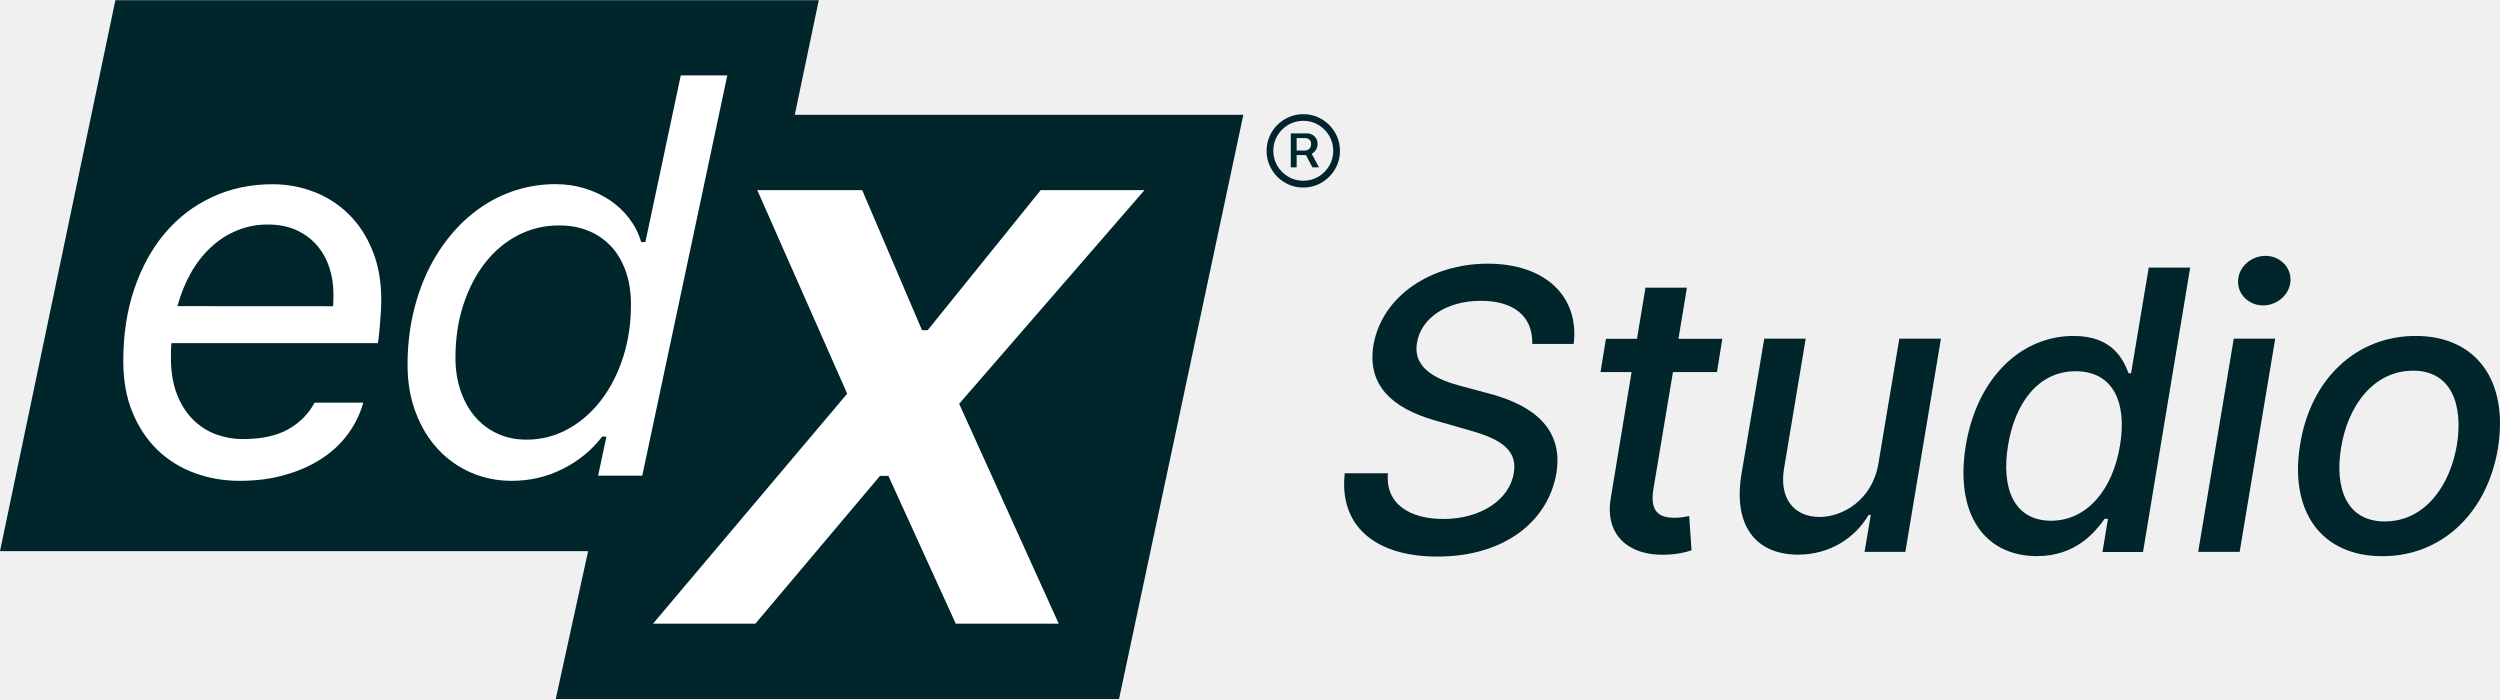
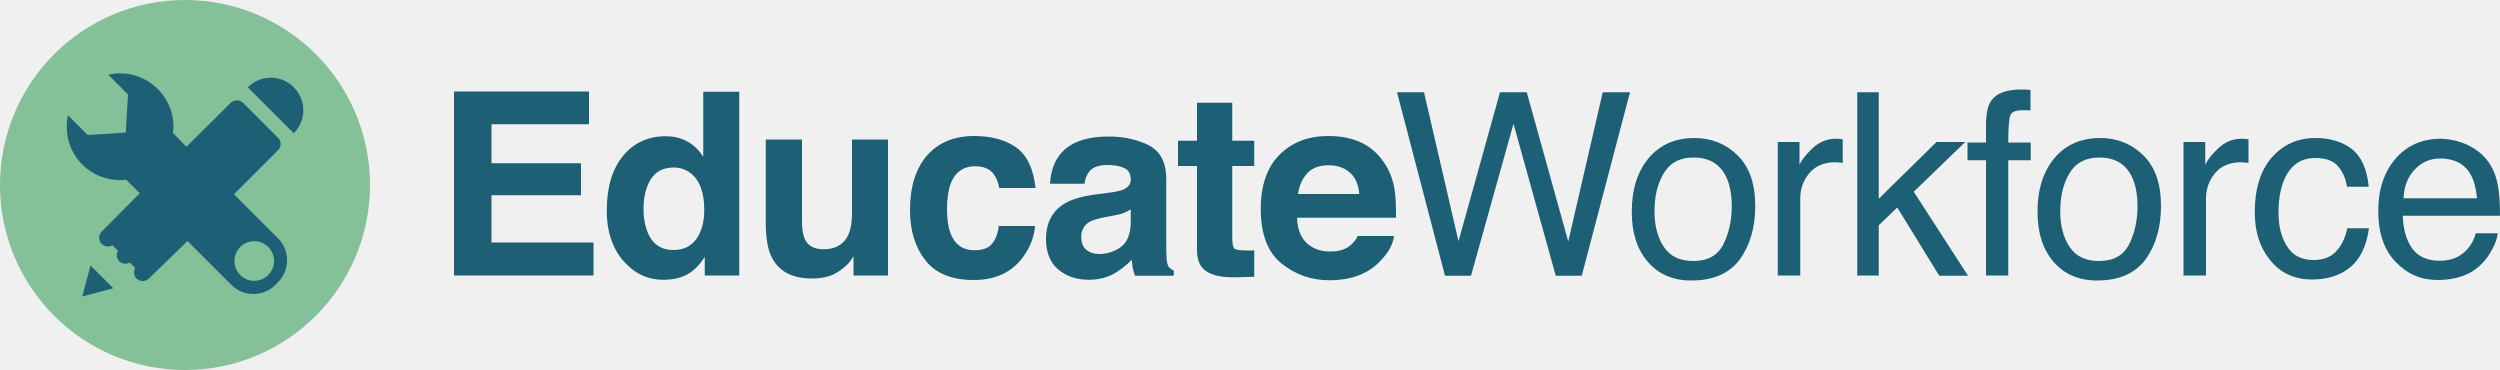
- <svg xmlns="http://www.w3.org/2000/svg" version="1.1" id="Layer_1" x="0px" y="0px" viewBox="0 0 271.93 76.05" style="enable-background:new 0 0 271.93 76.05;" xml:space="preserve">
+ <svg xmlns="http://www.w3.org/2000/svg" version="1.1" id="Layer_1" x="0px" y="0px" viewBox="0 0 1000 148" style="enable-background:new 0 0 1000 148;" xml:space="preserve">
  <style type="text/css">
- 	.st0{fill:#00262B;}
- 	.st1{fill:#FFFFFF;}
+ 	.st0{fill:#84C198;}
+ 	.st1{fill:#5AC9E9;}
+ 	.st2{fill:#1D6076;}
</style>
  <g>
+     <circle class="st0" cx="74" cy="74" r="74" />
+     <polyline class="st1" points="56.2,80.9 73.3,98 92,73.5 79,57.1 55.2,80.9  " />
    <g>
-       <path class="st0" d="M161.07,32.72c-3.8,0-6.52,1.93-6.94,4.57c-0.51,2.96,2.54,4.11,4.83,4.71l2.9,0.78    c3.74,0.97,8.35,3.13,7.43,8.7c-0.9,5.24-5.67,9.06-12.93,9.06c-6.93,0-10.72-3.46-10.09-9.06h4.7c-0.31,3.37,2.43,4.97,6.02,4.97    c3.97,0,7.19-2.01,7.67-5.01c0.48-2.73-1.9-3.84-5.09-4.71l-3.49-1c-4.73-1.36-7.38-3.87-6.69-8.17    c0.92-5.35,6.24-8.88,12.44-8.88c6.28,0,9.98,3.6,9.34,8.73h-4.5C166.73,34.37,164.63,32.72,161.07,32.72z" />
-       <path class="st0" d="M186.76,40.47h-4.79l-2.13,12.76c-0.42,2.61,0.83,3.09,2.3,3.09c0.72,0,1.28-0.14,1.6-0.19l0.25,3.73    c-0.6,0.2-1.62,0.47-3.07,0.48c-3.58,0.06-6.42-1.98-5.71-6.18l2.26-13.69h-3.38l0.59-3.62h3.38l0.92-5.56h4.51l-0.92,5.56h4.77    L186.76,40.47z" />
-       <path class="st0" d="M206.59,36.84h4.53l-3.87,23.19h-4.44l0.68-4.02h-0.24c-1.45,2.48-4.19,4.32-7.67,4.32    c-4.46,0-7.1-2.99-6.16-8.74l2.48-14.75h4.51l-2.37,14.21c-0.5,3.16,1.09,5.18,3.88,5.18c2.54,0,5.75-1.87,6.4-5.82L206.59,36.84z    " />
-       <path class="st0" d="M213.82,48.48c1.25-7.52,6.11-11.94,11.73-11.94c4.3,0,5.42,2.63,5.98,4.06h0.27l1.92-11.49h4.51l-5.13,30.93    h-4.41l0.6-3.61h-0.36c-1.07,1.48-3.16,4.06-7.37,4.06C215.92,60.49,212.6,55.99,213.82,48.48z M230.6,48.44    c0.8-4.85-0.88-8.06-4.83-8.06c-4.06,0-6.6,3.46-7.35,8.06c-0.77,4.65,0.63,8.2,4.68,8.2C226.97,56.64,229.8,53.32,230.6,48.44z" />
-       <path class="st0" d="M242.97,36.84h4.51l-3.87,23.19h-4.51L242.97,36.84z M243.44,30.53c0.06-1.5,1.41-2.7,2.98-2.7    c1.55,0,2.79,1.21,2.72,2.7c-0.06,1.48-1.41,2.69-2.98,2.69C244.6,33.22,243.37,32.01,243.44,30.53z" />
-       <path class="st0" d="M250.19,48.35c1.13-7.13,6.1-11.81,12.56-11.81c6.61,0,10.13,4.88,8.96,12.2    c-1.17,7.08-6.13,11.76-12.57,11.76C252.49,60.5,248.99,55.63,250.19,48.35z M267.25,48.35c0.68-4.36-0.62-8.03-4.76-8.03    c-4.36,0-7.13,3.87-7.85,8.41c-0.71,4.35,0.59,7.99,4.76,7.99C263.73,56.71,266.5,52.89,267.25,48.35z" />
+       <path class="st2" d="M99.1,34.9c5.1-5.1,13.3-5.1,18.4,0c5.1,5.1,5.1,13.3,0,18.4" />
+       <polygon class="st2" points="45.3,115.3 32.9,118.6 36.2,106.2   " />
+       <path class="st2" d="M111.2,95.3L93.6,77.7l17.6-17.6c1.4-1.4,1.4-3.7,0-5c-0.1-0.1-0.1-0.1-0.2-0.2l0,0l-6.8-6.8l0,0c0,0,0,0,0,0    l-7-7h0c-1.4-1.3-3.6-1.3-5,0.1L74.6,58.7l-5.4-5.5c0.8-6.3-1.3-12.8-6.1-17.6c-5.4-5.4-12.9-7.3-19.8-5.7l7.9,7.9l0,0L50.3,53    l-15.2,1l0,0l-7.9-7.9c-1.5,6.9,0.4,14.4,5.7,19.7c4.8,4.8,11.4,6.8,17.6,6.1l5.4,5.4L40.7,92.6c-1.4,1.4-1.4,3.7,0,5    c1.1,1.1,2.9,1.3,4.3,0.5l2.2,2.2c-0.8,1.4-0.6,3.1,0.5,4.2c1.1,1.1,2.9,1.3,4.2,0.5l2.2,2.2c-0.8,1.4-0.6,3.1,0.5,4.2    c1.4,1.4,3.6,1.3,5,0L75,96.4l17.6,17.6c4.8,4.8,12.7,4.8,17.5,0l1.2-1.2C116,108,116,100.1,111.2,95.3z M107.3,110    c-3.1,3.1-8.1,3.1-11.2,0c-3.1-3.1-3.1-8.1,0-11.2c3.1-3.1,8.1-3.1,11.2,0C110.4,101.9,110.4,106.9,107.3,110z" />
    </g>
    <g>
-       <g>
-         <polygon class="st0" points="86.45,12.49 89.06,0.02 12.55,0.02 0,59.95 63.97,59.95 60.45,76.03 121.72,76.03 135.24,12.49         " />
-         <path class="st1" d="M26.07,52.3c-1.73,0-3.37-0.28-4.91-0.85c-1.54-0.57-2.89-1.41-4.03-2.51c-1.15-1.11-2.05-2.47-2.72-4.09     c-0.67-1.62-1-3.48-1-5.58c0-2.87,0.4-5.49,1.2-7.85c0.8-2.36,1.91-4.38,3.34-6.07c1.43-1.69,3.14-2.99,5.13-3.92     c1.99-0.92,4.18-1.39,6.55-1.39c1.6,0,3.12,0.28,4.55,0.84c1.44,0.56,2.69,1.37,3.77,2.44c1.08,1.07,1.94,2.38,2.57,3.95     c0.64,1.56,0.95,3.35,0.95,5.38c0,0.31-0.01,0.67-0.03,1.08c-0.02,0.42-0.05,0.84-0.09,1.27c-0.04,0.43-0.08,0.86-0.11,1.27     c-0.04,0.41-0.09,0.77-0.14,1.05H18.64c-0.02,0.27-0.03,0.53-0.04,0.78c-0.01,0.25-0.01,0.51-0.01,0.78     c0,1.6,0.23,2.96,0.69,4.09c0.46,1.13,1.06,2.05,1.81,2.76c0.74,0.71,1.58,1.23,2.5,1.55s1.86,0.48,2.8,0.48     c2.06,0,3.72-0.36,4.97-1.07c1.25-0.71,2.21-1.68,2.86-2.89h5.29c-0.33,1.2-0.87,2.31-1.62,3.35c-0.75,1.04-1.7,1.94-2.85,2.7     c-1.15,0.76-2.48,1.36-3.99,1.79C29.55,52.09,27.88,52.3,26.07,52.3z M36.22,33.31c0.02-0.1,0.03-0.27,0.04-0.54     c0.01-0.26,0.01-0.52,0.01-0.77c0-1.02-0.15-1.99-0.45-2.91c-0.3-0.91-0.75-1.72-1.35-2.41c-0.6-0.69-1.34-1.24-2.23-1.65     c-0.89-0.4-1.92-0.61-3.09-0.61c-1.2,0-2.31,0.21-3.35,0.64c-1.04,0.42-1.99,1.03-2.83,1.81c-0.85,0.78-1.58,1.71-2.2,2.8     c-0.62,1.09-1.11,2.3-1.47,3.63L36.22,33.31L36.22,33.31z" />
-         <path class="st1" d="M55.67,52.3c-1.56,0-3.03-0.29-4.4-0.88c-1.37-0.59-2.57-1.43-3.6-2.53c-1.03-1.1-1.85-2.43-2.44-3.99     c-0.6-1.56-0.9-3.3-0.9-5.23c0-1.87,0.19-3.66,0.56-5.36c0.38-1.7,0.91-3.29,1.6-4.74c0.69-1.46,1.53-2.77,2.5-3.95     c0.97-1.18,2.05-2.18,3.24-3.01s2.47-1.47,3.85-1.91c1.38-0.44,2.82-0.67,4.32-0.67c1.12,0,2.18,0.15,3.19,0.46     c1.01,0.31,1.93,0.74,2.75,1.29c0.82,0.55,1.52,1.21,2.11,1.99c0.59,0.78,1.02,1.63,1.29,2.56h0.46l3.85-18.13h5.06l-9.25,43.54     h-4.8l0.9-4.25H65.5c-1.14,1.48-2.56,2.65-4.28,3.51C59.5,51.87,57.65,52.3,55.67,52.3z M57.26,47.82c1.62,0,3.12-0.38,4.5-1.14     c1.38-0.76,2.58-1.8,3.6-3.12c1.02-1.32,1.82-2.87,2.4-4.65c0.58-1.78,0.87-3.71,0.87-5.77c0-1.33-0.18-2.52-0.55-3.59     c-0.37-1.06-0.89-1.96-1.56-2.7c-0.68-0.74-1.49-1.32-2.46-1.72c-0.96-0.41-2.05-0.61-3.27-0.61c-1.6,0-3.08,0.36-4.45,1.07     c-1.37,0.71-2.55,1.7-3.56,2.98c-1,1.27-1.79,2.79-2.37,4.55c-0.58,1.76-0.87,3.7-0.87,5.8c0,1.31,0.19,2.51,0.57,3.61     s0.9,2.04,1.58,2.82c0.68,0.78,1.48,1.39,2.43,1.82C55.05,47.6,56.1,47.82,57.26,47.82z" />
-         <g>
-           <polygon class="st1" points="124.49,20.68 113.2,20.68 100.9,35.92 100.29,35.92 93.78,20.68 82.37,20.68 92.15,42.82       71.03,67.84 82.16,67.84 95.72,51.76 96.63,51.76 103.96,67.84 115.16,67.84 104.33,43.92     " />
-         </g>
-       </g>
-       <g>
-         <g>
-           <path class="st0" d="M141.76,20.4c-0.55,0-1.07-0.1-1.55-0.31c-0.48-0.21-0.91-0.49-1.27-0.86c-0.37-0.37-0.65-0.79-0.86-1.27      c-0.21-0.48-0.31-1-0.31-1.55c0-0.55,0.1-1.07,0.31-1.55c0.21-0.48,0.49-0.91,0.86-1.27c0.37-0.37,0.79-0.65,1.27-0.86      c0.48-0.21,1-0.31,1.55-0.31c0.55,0,1.07,0.1,1.55,0.31c0.48,0.21,0.91,0.49,1.27,0.86c0.37,0.37,0.65,0.79,0.86,1.27      c0.21,0.48,0.31,1,0.31,1.55c0,0.55-0.1,1.07-0.31,1.55c-0.21,0.48-0.49,0.91-0.86,1.27s-0.79,0.65-1.27,0.86      C142.83,20.3,142.31,20.4,141.76,20.4z M141.76,19.66c0.6,0,1.15-0.15,1.64-0.44c0.49-0.29,0.88-0.69,1.18-1.18      c0.29-0.49,0.44-1.04,0.44-1.64c0-0.6-0.15-1.15-0.44-1.64c-0.29-0.49-0.69-0.88-1.18-1.18c-0.49-0.29-1.04-0.44-1.64-0.44      s-1.15,0.15-1.64,0.44c-0.49,0.29-0.88,0.69-1.18,1.18c-0.29,0.49-0.44,1.04-0.44,1.64c0,0.6,0.15,1.15,0.44,1.64      c0.29,0.49,0.69,0.88,1.18,1.18C140.61,19.51,141.16,19.66,141.76,19.66z M140.4,18.2v-3.69h1.77c0.19,0,0.37,0.04,0.54,0.13      c0.18,0.09,0.32,0.22,0.43,0.39c0.12,0.17,0.17,0.38,0.17,0.63c0,0.25-0.06,0.47-0.18,0.65c-0.12,0.18-0.27,0.32-0.45,0.42      c-0.18,0.1-0.37,0.14-0.56,0.14h-1.37v-0.5h1.2c0.17,0,0.32-0.06,0.46-0.18c0.13-0.12,0.2-0.3,0.2-0.52c0-0.23-0.07-0.4-0.2-0.5      s-0.28-0.15-0.44-0.15h-0.93v3.18H140.4z M142.55,16.49l0.92,1.71h-0.72l-0.89-1.71H142.55z" />
-         </g>
-       </g>
+       <path class="st2" d="M235.6,49.7h-39v15.6h35.8v12.8h-35.8V97h40.8v13.2h-55.8V36.6h54V49.7z" />
+       <path class="st2" d="M275.1,56.7c2.6,1.4,4.6,3.5,6.2,6v-26h14.4v73.5h-13.8v-7.5c-2,3.2-4.3,5.6-6.9,7c-2.6,1.5-5.8,2.2-9.7,2.2    c-6.4,0-11.7-2.6-16.1-7.7c-4.3-5.1-6.5-11.7-6.5-19.8c0-9.3,2.1-16.6,6.4-21.9c4.3-5.3,10-8,17.2-8    C269.6,54.5,272.5,55.2,275.1,56.7z M278.6,95.5c2.1-3,3.1-6.9,3.1-11.6c0-6.7-1.7-11.4-5-14.3c-2.1-1.7-4.5-2.6-7.2-2.6    c-4.2,0-7.2,1.6-9.2,4.7c-1.9,3.1-2.9,7.1-2.9,11.7c0,5,1,9,3,12.1c2,3,5,4.5,9,4.5C273.4,100,276.5,98.5,278.6,95.5z" />
+       <path class="st2" d="M320.8,55.8v32.8c0,3.1,0.4,5.4,1.1,7c1.3,2.8,3.8,4.1,7.6,4.1c4.8,0,8.1-2,9.9-5.9c0.9-2.1,1.4-4.9,1.4-8.4    V55.8h14.4v54.4h-13.8v-7.7c-0.1,0.2-0.5,0.7-1,1.5c-0.5,0.8-1.2,1.6-1.9,2.2c-2.2,2-4.4,3.4-6.4,4.1c-2.1,0.7-4.5,1.1-7.3,1.1    c-8,0-13.4-2.9-16.2-8.7c-1.6-3.2-2.3-7.9-2.3-14.1V55.8H320.8z" />
+       <path class="st2" d="M399.7,75.3c-0.3-2-1-3.9-2.1-5.5c-1.6-2.2-4.1-3.3-7.5-3.3c-4.8,0-8.1,2.4-9.9,7.1    c-0.9,2.5-1.4,5.9-1.4,10.1c0,4,0.5,7.2,1.4,9.6c1.7,4.5,4.9,6.8,9.6,6.8c3.3,0,5.7-0.9,7.1-2.7c1.4-1.8,2.3-4.1,2.6-7h14.5    c-0.3,4.3-1.9,8.4-4.7,12.3c-4.5,6.2-11.1,9.3-19.8,9.3c-8.8,0-15.2-2.6-19.3-7.8c-4.1-5.2-6.2-11.9-6.2-20.2    c0-9.3,2.3-16.6,6.8-21.8c4.6-5.2,10.9-7.8,18.9-7.8c6.8,0,12.4,1.5,16.8,4.6c4.3,3.1,6.9,8.5,7.7,16.2H399.7z" />
+       <path class="st2" d="M443.5,77.1c2.6-0.3,4.5-0.8,5.7-1.2c2-0.9,3.1-2.2,3.1-4c0-2.2-0.8-3.8-2.4-4.6c-1.6-0.8-3.9-1.3-6.9-1.3    c-3.4,0-5.8,0.8-7.2,2.5c-1,1.2-1.7,2.9-2,5H420c0.3-4.8,1.6-8.7,4-11.7c3.8-4.8,10.3-7.2,19.5-7.2c6,0,11.3,1.2,16,3.5    c4.6,2.4,7,6.8,7,13.4v25c0,1.7,0,3.8,0.1,6.3c0.1,1.9,0.4,3.1,0.8,3.8c0.5,0.7,1.2,1.2,2.1,1.6v2.1h-15.5    c-0.4-1.1-0.7-2.1-0.9-3.1c-0.2-1-0.3-2.1-0.4-3.3c-2,2.1-4.3,3.9-6.8,5.4c-3.1,1.8-6.6,2.6-10.4,2.6c-5,0-9-1.4-12.3-4.2    c-3.2-2.8-4.8-6.8-4.8-12c0-6.7,2.6-11.5,7.8-14.5c2.9-1.6,7-2.8,12.6-3.5L443.5,77.1z M452.2,83.8c-0.9,0.6-1.8,1-2.8,1.4    c-0.9,0.4-2.2,0.7-3.8,1l-3.2,0.6c-3,0.5-5.2,1.2-6.5,1.9c-2.2,1.3-3.4,3.3-3.4,6c0,2.4,0.7,4.2,2.1,5.3c1.4,1.1,3,1.6,5,1.6    c3.1,0,6-0.9,8.6-2.7c2.6-1.8,4-5.1,4.1-9.8V83.8z" />
+       <path class="st2" d="M471.2,66.4V56.3h7.6V41.1h14.1v15.2h8.8v10.1h-8.8v28.8c0,2.2,0.3,3.6,0.8,4.2c0.6,0.5,2.3,0.8,5.2,0.8    c0.4,0,0.9,0,1.4,0c0.5,0,1,0,1.4-0.1v10.6l-6.7,0.2c-6.7,0.2-11.3-0.9-13.8-3.5c-1.6-1.6-2.4-4.1-2.4-7.5V66.4H471.2z" />
+       <path class="st2" d="M544.2,56.9c3.8,1.7,6.9,4.4,9.4,8.1c2.2,3.2,3.7,7,4.3,11.3c0.4,2.5,0.5,6.1,0.5,10.8h-39.6    c0.2,5.5,2.1,9.3,5.7,11.5c2.2,1.4,4.8,2,7.8,2c3.2,0,5.9-0.8,7.9-2.5c1.1-0.9,2.1-2.1,2.9-3.7h14.5c-0.4,3.2-2.1,6.5-5.3,9.8    c-4.9,5.3-11.7,7.9-20.5,7.9c-7.2,0-13.6-2.2-19.2-6.7c-5.5-4.5-8.3-11.7-8.3-21.8c0-9.4,2.5-16.7,7.5-21.7c5-5,11.5-7.5,19.5-7.5    C536.2,54.4,540.4,55.2,544.2,56.9z M523,69.2c-2,2.1-3.3,4.9-3.8,8.4h24.5c-0.3-3.8-1.5-6.6-3.8-8.6c-2.3-2-5.1-2.9-8.4-2.9    C527.8,66.1,525,67.1,523,69.2z" />
+       <path class="st2" d="M569.6,36.9l13.8,59.6L600,36.9h10.7l16.6,59.7l13.8-59.7h10.9l-19.3,73.4h-10.4l-16.9-60.8l-17,60.8H578    l-19.2-73.4H569.6z" />
+       <path class="st2" d="M695,62.1c4.7,4.6,7.1,11.3,7.1,20.3c0,8.6-2.1,15.7-6.2,21.4c-4.2,5.6-10.6,8.4-19.4,8.4    c-7.3,0-13.1-2.5-17.4-7.5c-4.3-5-6.4-11.6-6.4-20c0-9,2.3-16.1,6.8-21.5c4.5-5.3,10.6-8,18.3-8C684.5,55.2,690.3,57.5,695,62.1z     M689.4,97.6c2.2-4.5,3.3-9.5,3.3-15c0-5-0.8-9-2.4-12.2c-2.5-4.9-6.8-7.4-12.9-7.4c-5.4,0-9.4,2.1-11.9,6.3    c-2.5,4.2-3.7,9.2-3.7,15.2c0,5.7,1.2,10.4,3.7,14.2c2.5,3.8,6.4,5.7,11.8,5.7C683.2,104.4,687.2,102.1,689.4,97.6z" />
+       <path class="st2" d="M711.3,56.8h8.5V66c0.7-1.8,2.4-4,5.1-6.6c2.7-2.6,5.9-3.9,9.4-3.9c0.2,0,0.5,0,0.8,0c0.4,0,1.1,0.1,2,0.2    v9.5c-0.5-0.1-1-0.2-1.5-0.2c-0.5,0-0.9-0.1-1.5-0.1c-4.5,0-8,1.5-10.4,4.4c-2.4,2.9-3.6,6.3-3.6,10.1v30.8h-9V56.8z" />
+       <path class="st2" d="M742.9,36.9h8.6v42.6l23.1-22.7h11.5l-20.6,19.9l21.7,33.6h-11.5L758.9,83l-7.4,7.1v20.1h-8.6V36.9z" />
+       <path class="st2" d="M796.4,40.4c2.1-3.1,6.1-4.6,12.1-4.6c0.6,0,1.1,0,1.7,0c0.6,0,1.3,0.1,2,0.2v8.2c-0.9-0.1-1.6-0.1-2-0.1    c-0.4,0-0.8,0-1.2,0c-2.8,0-4.4,0.7-4.9,2.1c-0.5,1.4-0.8,5-0.8,10.8h9v7.1h-9v46.1h-8.9V64.1H787V57h7.4v-8.4    C794.6,44.9,795.2,42.2,796.4,40.4z" />
+       <path class="st2" d="M857.3,62.1c4.7,4.6,7.1,11.3,7.1,20.3c0,8.6-2.1,15.7-6.2,21.4c-4.2,5.6-10.6,8.4-19.4,8.4    c-7.3,0-13.1-2.5-17.4-7.5c-4.3-5-6.4-11.6-6.4-20c0-9,2.3-16.1,6.8-21.5c4.5-5.3,10.6-8,18.3-8C846.8,55.2,852.6,57.5,857.3,62.1    z M851.7,97.6c2.2-4.5,3.3-9.5,3.3-15c0-5-0.8-9-2.4-12.2c-2.5-4.9-6.8-7.4-12.9-7.4c-5.4,0-9.4,2.1-11.9,6.3    c-2.5,4.2-3.7,9.2-3.7,15.2c0,5.7,1.2,10.4,3.7,14.2c2.5,3.8,6.4,5.7,11.8,5.7C845.5,104.4,849.5,102.1,851.7,97.6z" />
+       <path class="st2" d="M873.6,56.8h8.5V66c0.7-1.8,2.4-4,5.1-6.6c2.7-2.6,5.9-3.9,9.4-3.9c0.2,0,0.5,0,0.8,0c0.4,0,1.1,0.1,2,0.2    v9.5c-0.5-0.1-1-0.2-1.5-0.2c-0.5,0-0.9-0.1-1.5-0.1c-4.5,0-8,1.5-10.4,4.4c-2.4,2.9-3.6,6.3-3.6,10.1v30.8h-9V56.8z" />
+       <path class="st2" d="M940.7,59.6c3.8,2.9,6.1,8,6.8,15.1h-8.7c-0.5-3.3-1.7-6-3.6-8.2c-1.9-2.2-4.9-3.3-9.1-3.3    c-5.7,0-9.8,2.8-12.3,8.4c-1.6,3.6-2.4,8.1-2.4,13.4c0,5.4,1.1,9.9,3.4,13.5c2.3,3.7,5.8,5.5,10.7,5.5c3.7,0,6.7-1.1,8.9-3.4    c2.2-2.3,3.7-5.4,4.5-9.3h8.7c-1,7.1-3.5,12.3-7.5,15.6c-4,3.3-9.1,4.9-15.3,4.9c-7,0-12.6-2.6-16.7-7.7    c-4.2-5.1-6.2-11.5-6.2-19.2c0-9.4,2.3-16.7,6.8-21.9c4.6-5.2,10.4-7.8,17.4-7.8C932.1,55.2,937,56.7,940.7,59.6z" />
+       <path class="st2" d="M987.5,58.2c3.5,1.8,6.2,4.1,8.1,6.9c1.8,2.7,3,5.8,3.6,9.4c0.5,2.5,0.8,6.4,0.8,11.8h-38.9    c0.2,5.4,1.4,9.8,3.8,13.1c2.4,3.3,6.1,4.9,11,4.9c4.7,0,8.4-1.6,11.1-4.7c1.6-1.8,2.7-3.9,3.3-6.3h8.8c-0.2,2-1,4.2-2.3,6.6    c-1.3,2.4-2.8,4.4-4.4,5.9c-2.7,2.7-6.1,4.5-10.1,5.4c-2.1,0.5-4.6,0.8-7.3,0.8c-6.6,0-12.2-2.4-16.8-7.3    c-4.6-4.8-6.9-11.6-6.9-20.3c0-8.6,2.3-15.6,6.9-20.9c4.6-5.4,10.7-8,18.2-8C980.3,55.6,984,56.5,987.5,58.2z M990.8,79.2    c-0.4-3.9-1.2-7-2.5-9.3c-2.4-4.3-6.5-6.5-12.2-6.5c-4.1,0-7.5,1.5-10.3,4.5c-2.8,3-4.2,6.8-4.4,11.4H990.8z" />
    </g>
  </g>
</svg>
